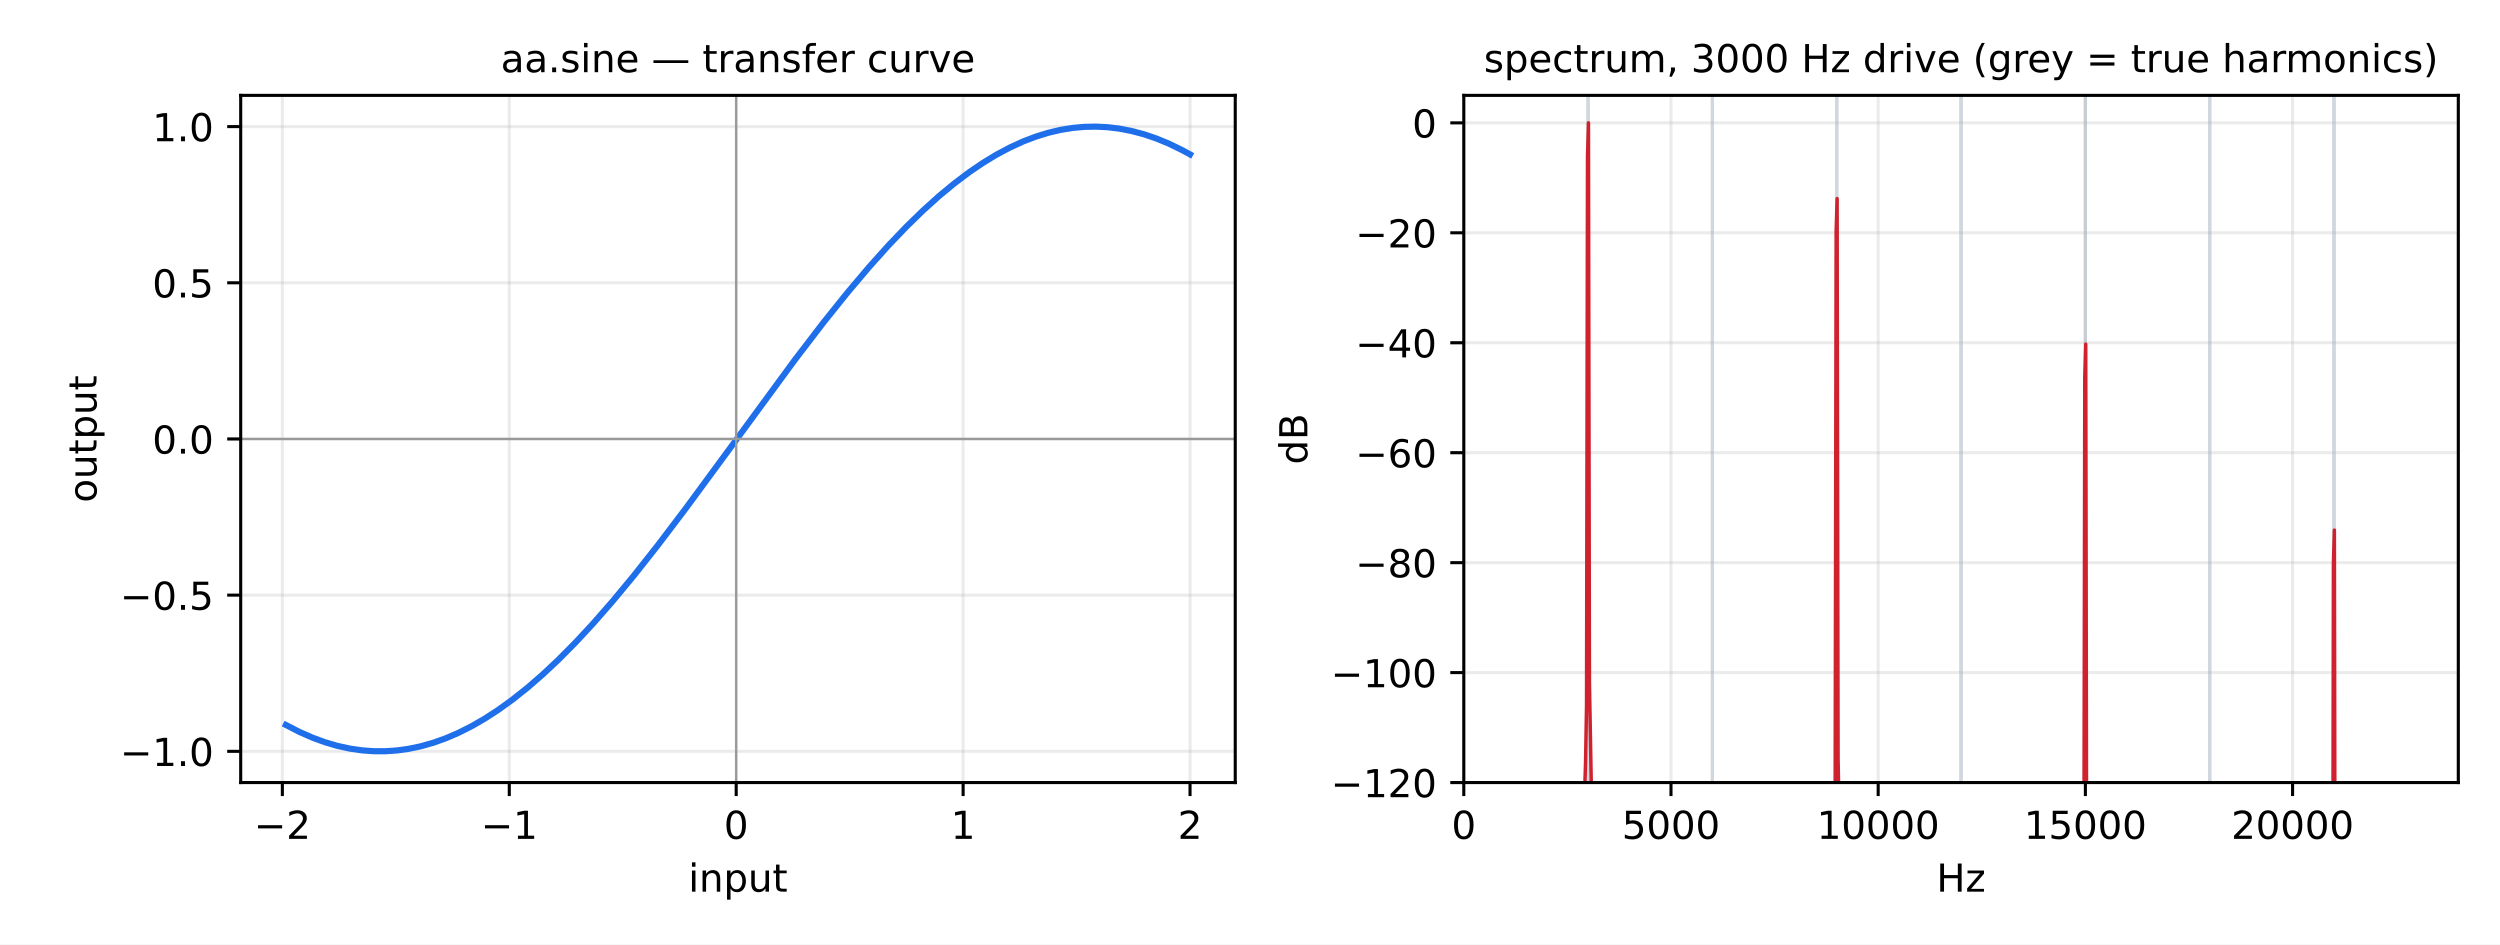
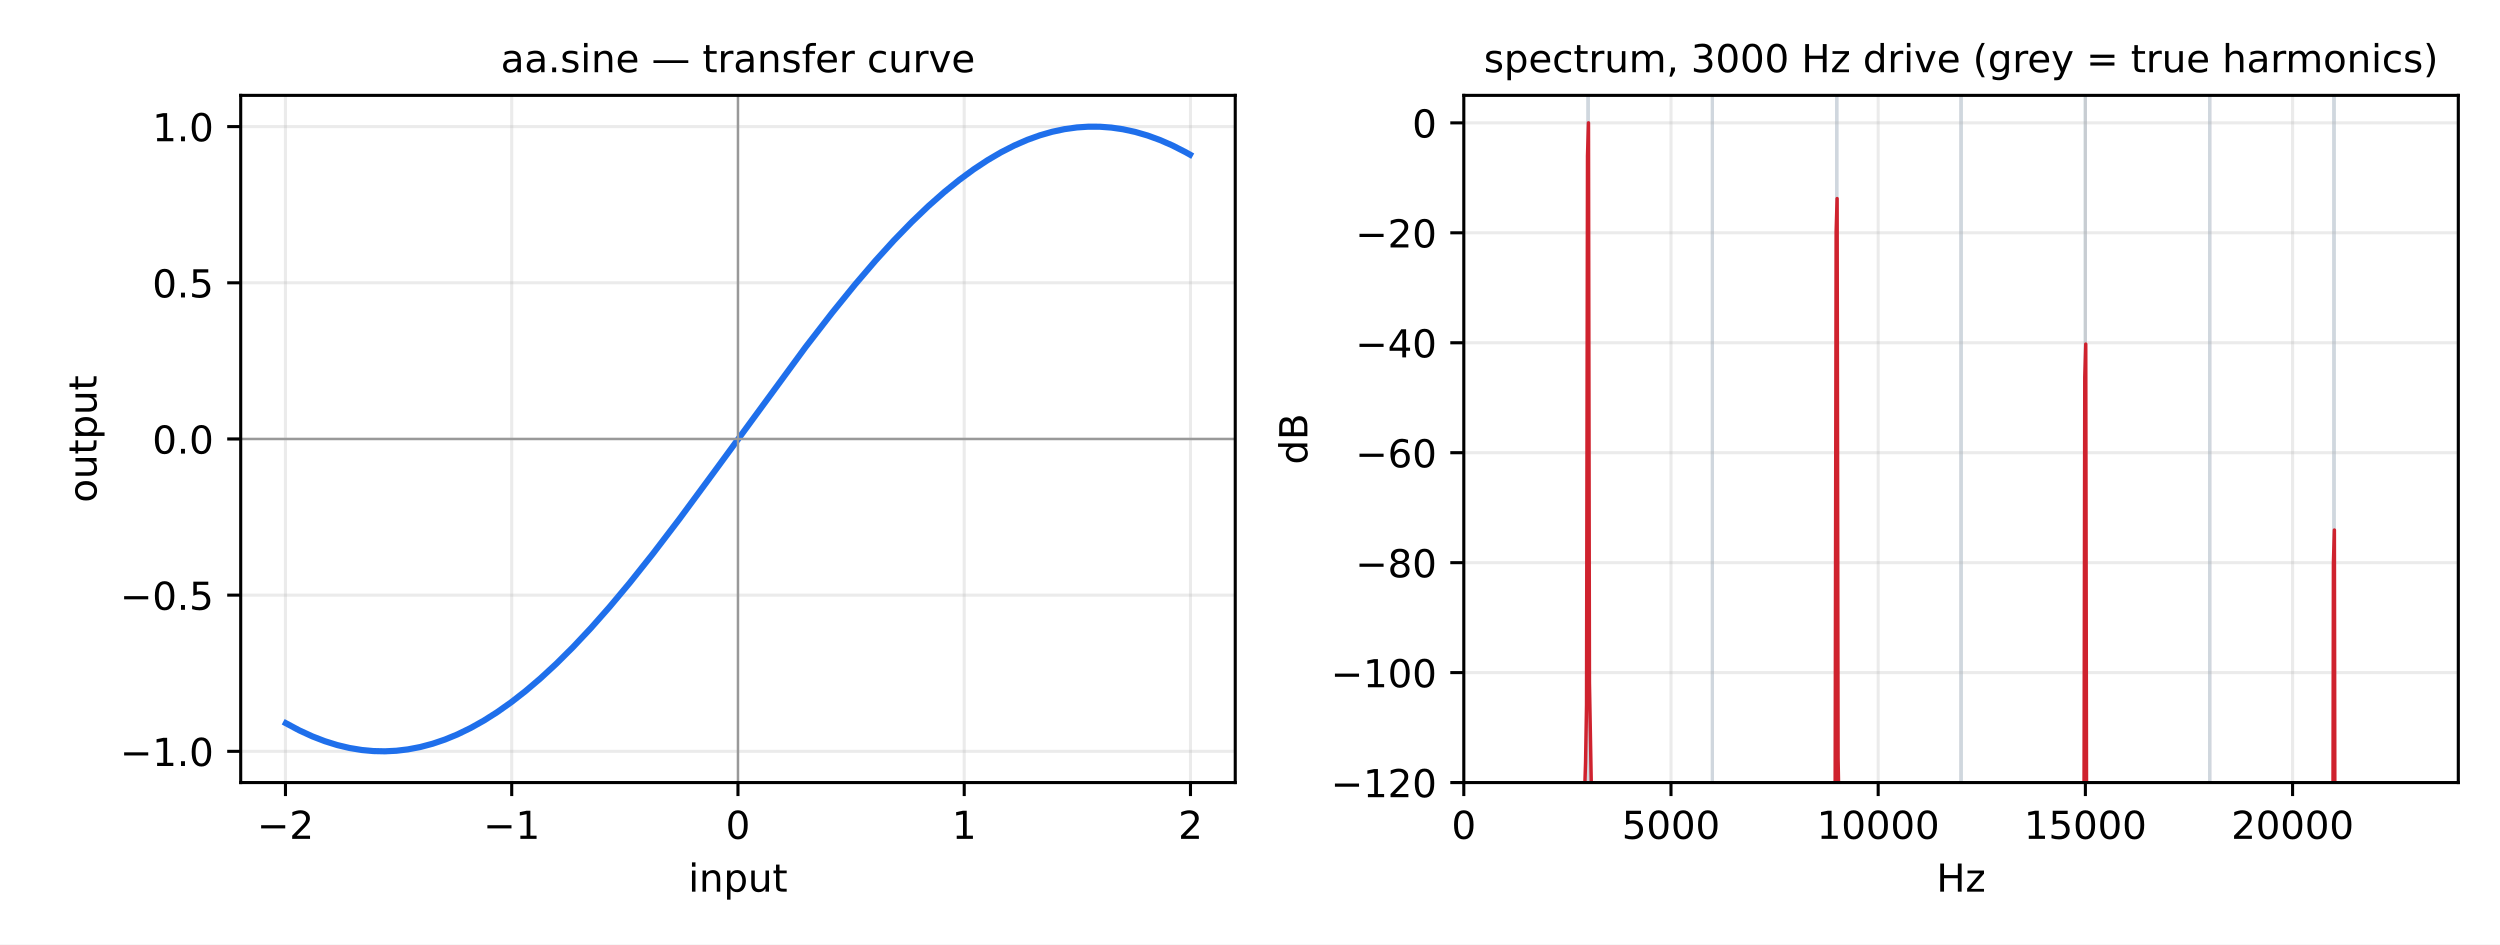
<svg xmlns="http://www.w3.org/2000/svg" xmlns:xlink="http://www.w3.org/1999/xlink" width="648pt" height="244.8pt" viewBox="0 0 648 244.8" version="1.1">
  <defs>
    <style type="text/css">*{stroke-linejoin: round; stroke-linecap: butt}</style>
  </defs>
  <g id="figure_1">
    <g id="patch_1">
      <path d="M 0 244.8  L 648 244.8  L 648 0  L 0 0  z " style="fill: #ffffff" />
    </g>
    <g id="axes_1">
      <g id="patch_2">
        <path d="M 62.39 202.84  L 320.175 202.84  L 320.175 24.72  L 62.39 24.72  z " style="fill: #ffffff" />
      </g>
      <g id="matplotlib.axis_1">
        <g id="xtick_1">
          <g id="line2d_1">
-             <path d="M 73.188 202.84  L 73.188 24.72  " clip-path="url(#p92f402715a)" style="fill: none; stroke: #b0b0b0; stroke-opacity: 0.25; stroke-width: 0.8; stroke-linecap: square" />
+             <path d="M 73.993 202.84  L 73.993 24.72  " clip-path="url(#p14a6f50039)" style="fill: none; stroke: #b0b0b0; stroke-opacity: 0.25; stroke-width: 0.8; stroke-linecap: square" />
          </g>
          <g id="line2d_2">
            <defs>
-               <path id="md0fe04e808" d="M 0 0  L 0 3.5  " style="stroke: #000000; stroke-width: 0.8" />
+               <path id="m14ef9fd65e" d="M 0 0  L 0 3.5  " style="stroke: #000000; stroke-width: 0.8" />
            </defs>
            <g>
-               <use xlink:href="#md0fe04e808" x="73.188" y="202.84" style="stroke: #000000; stroke-width: 0.8" />
+               <use xlink:href="#m14ef9fd65e" x="73.993" y="202.84" style="stroke: #000000; stroke-width: 0.8" />
            </g>
          </g>
          <g id="text_1">
-             <text style="font: 10px 'DejaVu Sans', 'Bitstream Vera Sans', 'Computer Modern Sans Serif', 'Lucida Grande', 'Verdana', 'Geneva', 'Lucid', 'Arial', 'Helvetica', 'Avant Garde', sans-serif; text-anchor: middle" x="73.188" y="217.438" transform="rotate(-0 73.18848 217.4384)">−2</text>
+             <text style="font: 10px 'DejaVu Sans', 'Bitstream Vera Sans', 'Computer Modern Sans Serif', 'Lucida Grande', 'Verdana', 'Geneva', 'Lucid', 'Arial', 'Helvetica', 'Avant Garde', sans-serif; text-anchor: middle" x="73.993" y="217.438" transform="rotate(-0 73.99296 217.4384)">−2</text>
          </g>
        </g>
        <g id="xtick_2">
          <g id="line2d_3">
-             <path d="M 132.006 202.84  L 132.006 24.72  " clip-path="url(#p92f402715a)" style="fill: none; stroke: #b0b0b0; stroke-opacity: 0.25; stroke-width: 0.8; stroke-linecap: square" />
+             <path d="M 132.638 202.84  L 132.638 24.72  " clip-path="url(#p14a6f50039)" style="fill: none; stroke: #b0b0b0; stroke-opacity: 0.25; stroke-width: 0.8; stroke-linecap: square" />
          </g>
          <g id="line2d_4">
            <g>
-               <use xlink:href="#md0fe04e808" x="132.006" y="202.84" style="stroke: #000000; stroke-width: 0.8" />
+               <use xlink:href="#m14ef9fd65e" x="132.638" y="202.84" style="stroke: #000000; stroke-width: 0.8" />
            </g>
          </g>
          <g id="text_2">
-             <text style="font: 10px 'DejaVu Sans', 'Bitstream Vera Sans', 'Computer Modern Sans Serif', 'Lucida Grande', 'Verdana', 'Geneva', 'Lucid', 'Arial', 'Helvetica', 'Avant Garde', sans-serif; text-anchor: middle" x="132.006" y="217.438" transform="rotate(-0 132.0057 217.4384)">−1</text>
+             <text style="font: 10px 'DejaVu Sans', 'Bitstream Vera Sans', 'Computer Modern Sans Serif', 'Lucida Grande', 'Verdana', 'Geneva', 'Lucid', 'Arial', 'Helvetica', 'Avant Garde', sans-serif; text-anchor: middle" x="132.638" y="217.438" transform="rotate(-0 132.6377 217.4384)">−1</text>
          </g>
        </g>
        <g id="xtick_3">
          <g id="line2d_5">
-             <path d="M 190.823 202.84  L 190.823 24.72  " clip-path="url(#p92f402715a)" style="fill: none; stroke: #b0b0b0; stroke-opacity: 0.25; stroke-width: 0.8; stroke-linecap: square" />
+             <path d="M 191.282 202.84  L 191.282 24.72  " clip-path="url(#p14a6f50039)" style="fill: none; stroke: #b0b0b0; stroke-opacity: 0.25; stroke-width: 0.8; stroke-linecap: square" />
          </g>
          <g id="line2d_6">
            <g>
-               <use xlink:href="#md0fe04e808" x="190.823" y="202.84" style="stroke: #000000; stroke-width: 0.8" />
+               <use xlink:href="#m14ef9fd65e" x="191.282" y="202.84" style="stroke: #000000; stroke-width: 0.8" />
            </g>
          </g>
          <g id="text_3">
-             <text style="font: 10px 'DejaVu Sans', 'Bitstream Vera Sans', 'Computer Modern Sans Serif', 'Lucida Grande', 'Verdana', 'Geneva', 'Lucid', 'Arial', 'Helvetica', 'Avant Garde', sans-serif; text-anchor: middle" x="190.823" y="217.438" transform="rotate(-0 190.823 217.4384)">0</text>
+             <text style="font: 10px 'DejaVu Sans', 'Bitstream Vera Sans', 'Computer Modern Sans Serif', 'Lucida Grande', 'Verdana', 'Geneva', 'Lucid', 'Arial', 'Helvetica', 'Avant Garde', sans-serif; text-anchor: middle" x="191.282" y="217.438" transform="rotate(-0 191.2825 217.4384)">0</text>
          </g>
        </g>
        <g id="xtick_4">
          <g id="line2d_7">
-             <path d="M 249.64 202.84  L 249.64 24.72  " clip-path="url(#p92f402715a)" style="fill: none; stroke: #b0b0b0; stroke-opacity: 0.25; stroke-width: 0.8; stroke-linecap: square" />
+             <path d="M 249.927 202.84  L 249.927 24.72  " clip-path="url(#p14a6f50039)" style="fill: none; stroke: #b0b0b0; stroke-opacity: 0.25; stroke-width: 0.8; stroke-linecap: square" />
          </g>
          <g id="line2d_8">
            <g>
-               <use xlink:href="#md0fe04e808" x="249.64" y="202.84" style="stroke: #000000; stroke-width: 0.8" />
+               <use xlink:href="#m14ef9fd65e" x="249.927" y="202.84" style="stroke: #000000; stroke-width: 0.8" />
            </g>
          </g>
          <g id="text_4">
-             <text style="font: 10px 'DejaVu Sans', 'Bitstream Vera Sans', 'Computer Modern Sans Serif', 'Lucida Grande', 'Verdana', 'Geneva', 'Lucid', 'Arial', 'Helvetica', 'Avant Garde', sans-serif; text-anchor: middle" x="249.64" y="217.438" transform="rotate(-0 249.6402 217.4384)">1</text>
+             <text style="font: 10px 'DejaVu Sans', 'Bitstream Vera Sans', 'Computer Modern Sans Serif', 'Lucida Grande', 'Verdana', 'Geneva', 'Lucid', 'Arial', 'Helvetica', 'Avant Garde', sans-serif; text-anchor: middle" x="249.927" y="217.438" transform="rotate(-0 249.9273 217.4384)">1</text>
          </g>
        </g>
        <g id="xtick_5">
          <g id="line2d_9">
-             <path d="M 308.457 202.84  L 308.457 24.72  " clip-path="url(#p92f402715a)" style="fill: none; stroke: #b0b0b0; stroke-opacity: 0.25; stroke-width: 0.8; stroke-linecap: square" />
+             <path d="M 308.572 202.84  L 308.572 24.72  " clip-path="url(#p14a6f50039)" style="fill: none; stroke: #b0b0b0; stroke-opacity: 0.25; stroke-width: 0.8; stroke-linecap: square" />
          </g>
          <g id="line2d_10">
            <g>
-               <use xlink:href="#md0fe04e808" x="308.457" y="202.84" style="stroke: #000000; stroke-width: 0.8" />
+               <use xlink:href="#m14ef9fd65e" x="308.572" y="202.84" style="stroke: #000000; stroke-width: 0.8" />
            </g>
          </g>
          <g id="text_5">
-             <text style="font: 10px 'DejaVu Sans', 'Bitstream Vera Sans', 'Computer Modern Sans Serif', 'Lucida Grande', 'Verdana', 'Geneva', 'Lucid', 'Arial', 'Helvetica', 'Avant Garde', sans-serif; text-anchor: middle" x="308.457" y="217.438" transform="rotate(-0 308.4575 217.4384)">2</text>
+             <text style="font: 10px 'DejaVu Sans', 'Bitstream Vera Sans', 'Computer Modern Sans Serif', 'Lucida Grande', 'Verdana', 'Geneva', 'Lucid', 'Arial', 'Helvetica', 'Avant Garde', sans-serif; text-anchor: middle" x="308.572" y="217.438" transform="rotate(-0 308.572 217.4384)">2</text>
          </g>
        </g>
        <g id="text_6">
          <text style="font: 10px 'DejaVu Sans', 'Bitstream Vera Sans', 'Computer Modern Sans Serif', 'Lucida Grande', 'Verdana', 'Geneva', 'Lucid', 'Arial', 'Helvetica', 'Avant Garde', sans-serif; text-anchor: middle" x="191.282" y="231.117" transform="rotate(-0 191.2825 231.1166)">input</text>
        </g>
      </g>
      <g id="matplotlib.axis_2">
        <g id="ytick_1">
          <g id="line2d_11">
-             <path d="M 62.39 194.744  L 320.175 194.744  " clip-path="url(#p92f402715a)" style="fill: none; stroke: #b0b0b0; stroke-opacity: 0.25; stroke-width: 0.8; stroke-linecap: square" />
+             <path d="M 62.39 194.744  L 320.175 194.744  " clip-path="url(#p14a6f50039)" style="fill: none; stroke: #b0b0b0; stroke-opacity: 0.25; stroke-width: 0.8; stroke-linecap: square" />
          </g>
          <g id="line2d_12">
            <defs>
-               <path id="ma226dba6b6" d="M 0 0  L -3.5 0  " style="stroke: #000000; stroke-width: 0.8" />
+               <path id="m62ba3dbfee" d="M 0 0  L -3.5 0  " style="stroke: #000000; stroke-width: 0.8" />
            </defs>
            <g>
-               <use xlink:href="#ma226dba6b6" x="62.39" y="194.744" style="stroke: #000000; stroke-width: 0.8" />
+               <use xlink:href="#m62ba3dbfee" x="62.39" y="194.744" style="stroke: #000000; stroke-width: 0.8" />
            </g>
          </g>
          <g id="text_7">
-             <text style="font: 10px 'DejaVu Sans', 'Bitstream Vera Sans', 'Computer Modern Sans Serif', 'Lucida Grande', 'Verdana', 'Geneva', 'Lucid', 'Arial', 'Helvetica', 'Avant Garde', sans-serif; text-anchor: end" x="55.39" y="198.543" transform="rotate(-0 55.39 198.5429)">−1.0</text>
+             <text style="font: 10px 'DejaVu Sans', 'Bitstream Vera Sans', 'Computer Modern Sans Serif', 'Lucida Grande', 'Verdana', 'Geneva', 'Lucid', 'Arial', 'Helvetica', 'Avant Garde', sans-serif; text-anchor: end" x="55.39" y="198.543" transform="rotate(-0 55.39 198.543)">−1.0</text>
          </g>
        </g>
        <g id="ytick_2">
          <g id="line2d_13">
-             <path d="M 62.39 154.262  L 320.175 154.262  " clip-path="url(#p92f402715a)" style="fill: none; stroke: #b0b0b0; stroke-opacity: 0.25; stroke-width: 0.8; stroke-linecap: square" />
+             <path d="M 62.39 154.262  L 320.175 154.262  " clip-path="url(#p14a6f50039)" style="fill: none; stroke: #b0b0b0; stroke-opacity: 0.25; stroke-width: 0.8; stroke-linecap: square" />
          </g>
          <g id="line2d_14">
            <g>
-               <use xlink:href="#ma226dba6b6" x="62.39" y="154.262" style="stroke: #000000; stroke-width: 0.8" />
+               <use xlink:href="#m62ba3dbfee" x="62.39" y="154.262" style="stroke: #000000; stroke-width: 0.8" />
            </g>
          </g>
          <g id="text_8">
-             <text style="font: 10px 'DejaVu Sans', 'Bitstream Vera Sans', 'Computer Modern Sans Serif', 'Lucida Grande', 'Verdana', 'Geneva', 'Lucid', 'Arial', 'Helvetica', 'Avant Garde', sans-serif; text-anchor: end" x="55.39" y="158.061" transform="rotate(-0 55.39 158.061)">−0.5</text>
+             <text style="font: 10px 'DejaVu Sans', 'Bitstream Vera Sans', 'Computer Modern Sans Serif', 'Lucida Grande', 'Verdana', 'Geneva', 'Lucid', 'Arial', 'Helvetica', 'Avant Garde', sans-serif; text-anchor: end" x="55.39" y="158.061" transform="rotate(-0 55.39 158.0611)">−0.5</text>
          </g>
        </g>
        <g id="ytick_3">
          <g id="line2d_15">
-             <path d="M 62.39 113.78  L 320.175 113.78  " clip-path="url(#p92f402715a)" style="fill: none; stroke: #b0b0b0; stroke-opacity: 0.25; stroke-width: 0.8; stroke-linecap: square" />
+             <path d="M 62.39 113.78  L 320.175 113.78  " clip-path="url(#p14a6f50039)" style="fill: none; stroke: #b0b0b0; stroke-opacity: 0.25; stroke-width: 0.8; stroke-linecap: square" />
          </g>
          <g id="line2d_16">
            <g>
-               <use xlink:href="#ma226dba6b6" x="62.39" y="113.78" style="stroke: #000000; stroke-width: 0.8" />
+               <use xlink:href="#m62ba3dbfee" x="62.39" y="113.78" style="stroke: #000000; stroke-width: 0.8" />
            </g>
          </g>
          <g id="text_9">
            <text style="font: 10px 'DejaVu Sans', 'Bitstream Vera Sans', 'Computer Modern Sans Serif', 'Lucida Grande', 'Verdana', 'Geneva', 'Lucid', 'Arial', 'Helvetica', 'Avant Garde', sans-serif; text-anchor: end" x="55.39" y="117.579" transform="rotate(-0 55.39 117.5792)">0.0</text>
          </g>
        </g>
        <g id="ytick_4">
          <g id="line2d_17">
-             <path d="M 62.39 73.298  L 320.175 73.298  " clip-path="url(#p92f402715a)" style="fill: none; stroke: #b0b0b0; stroke-opacity: 0.25; stroke-width: 0.8; stroke-linecap: square" />
+             <path d="M 62.39 73.298  L 320.175 73.298  " clip-path="url(#p14a6f50039)" style="fill: none; stroke: #b0b0b0; stroke-opacity: 0.25; stroke-width: 0.8; stroke-linecap: square" />
          </g>
          <g id="line2d_18">
            <g>
-               <use xlink:href="#ma226dba6b6" x="62.39" y="73.298" style="stroke: #000000; stroke-width: 0.8" />
+               <use xlink:href="#m62ba3dbfee" x="62.39" y="73.298" style="stroke: #000000; stroke-width: 0.8" />
            </g>
          </g>
          <g id="text_10">
-             <text style="font: 10px 'DejaVu Sans', 'Bitstream Vera Sans', 'Computer Modern Sans Serif', 'Lucida Grande', 'Verdana', 'Geneva', 'Lucid', 'Arial', 'Helvetica', 'Avant Garde', sans-serif; text-anchor: end" x="55.39" y="77.097" transform="rotate(-0 55.39 77.09739)">0.5</text>
+             <text style="font: 10px 'DejaVu Sans', 'Bitstream Vera Sans', 'Computer Modern Sans Serif', 'Lucida Grande', 'Verdana', 'Geneva', 'Lucid', 'Arial', 'Helvetica', 'Avant Garde', sans-serif; text-anchor: end" x="55.39" y="77.097" transform="rotate(-0 55.39 77.09738)">0.5</text>
          </g>
        </g>
        <g id="ytick_5">
          <g id="line2d_19">
-             <path d="M 62.39 32.816  L 320.175 32.816  " clip-path="url(#p92f402715a)" style="fill: none; stroke: #b0b0b0; stroke-opacity: 0.25; stroke-width: 0.8; stroke-linecap: square" />
+             <path d="M 62.39 32.816  L 320.175 32.816  " clip-path="url(#p14a6f50039)" style="fill: none; stroke: #b0b0b0; stroke-opacity: 0.25; stroke-width: 0.8; stroke-linecap: square" />
          </g>
          <g id="line2d_20">
            <g>
-               <use xlink:href="#ma226dba6b6" x="62.39" y="32.816" style="stroke: #000000; stroke-width: 0.8" />
+               <use xlink:href="#m62ba3dbfee" x="62.39" y="32.816" style="stroke: #000000; stroke-width: 0.8" />
            </g>
          </g>
          <g id="text_11">
-             <text style="font: 10px 'DejaVu Sans', 'Bitstream Vera Sans', 'Computer Modern Sans Serif', 'Lucida Grande', 'Verdana', 'Geneva', 'Lucid', 'Arial', 'Helvetica', 'Avant Garde', sans-serif; text-anchor: end" x="55.39" y="36.616" transform="rotate(-0 55.39 36.61556)">1.0</text>
+             <text style="font: 10px 'DejaVu Sans', 'Bitstream Vera Sans', 'Computer Modern Sans Serif', 'Lucida Grande', 'Verdana', 'Geneva', 'Lucid', 'Arial', 'Helvetica', 'Avant Garde', sans-serif; text-anchor: end" x="55.39" y="36.616" transform="rotate(-0 55.39 36.61552)">1.0</text>
          </g>
        </g>
        <g id="text_12">
          <text style="font: 10px 'DejaVu Sans', 'Bitstream Vera Sans', 'Computer Modern Sans Serif', 'Lucida Grande', 'Verdana', 'Geneva', 'Lucid', 'Arial', 'Helvetica', 'Avant Garde', sans-serif; text-anchor: middle" x="25.027" y="113.78" transform="rotate(-90 25.0275 113.78)">output</text>
        </g>
      </g>
      <g id="line2d_21">
-         <path d="M 74.108 187.91  L 77.557 189.689  L 81.007 191.208  L 84.227 192.385  L 87.446 193.328  L 90.666 194.033  L 93.886 194.498  L 96.876 194.714  L 99.865 194.721  L 102.855 194.519  L 105.845 194.11  L 109.065 193.437  L 112.284 192.526  L 115.504 191.379  L 118.724 190.001  L 122.173 188.271  L 125.623 186.285  L 129.073 184.051  L 132.752 181.402  L 136.662 178.299  L 140.572 174.911  L 144.711 171.03  L 149.081 166.627  L 153.681 161.679  L 158.74 155.9  L 164.26 149.242  L 170.469 141.382  L 177.599 131.986  L 187.258 118.857  L 206.116 93.156  L 213.476 83.556  L 219.685 75.817  L 225.205 69.289  L 230.264 63.647  L 234.864 58.838  L 239.233 54.58  L 243.373 50.846  L 247.283 47.605  L 251.192 44.655  L 254.872 42.157  L 258.322 40.069  L 261.771 38.235  L 265.221 36.659  L 268.441 35.427  L 271.661 34.429  L 274.88 33.669  L 278.1 33.148  L 281.09 32.88  L 284.08 32.821  L 287.069 32.971  L 290.059 33.329  L 293.279 33.946  L 296.499 34.802  L 299.718 35.894  L 302.938 37.219  L 306.388 38.893  L 308.457 40.021  L 308.457 40.021  " clip-path="url(#p92f402715a)" style="fill: none; stroke: #1f6feb; stroke-width: 1.6; stroke-linecap: square" />
+         <path d="M 74.108 187.458  L 77.544 189.297  L 80.98 190.877  L 84.187 192.113  L 87.394 193.115  L 90.601 193.879  L 93.808 194.405  L 96.787 194.676  L 99.765 194.74  L 102.743 194.594  L 105.721 194.24  L 108.928 193.627  L 112.135 192.776  L 115.342 191.688  L 118.549 190.367  L 121.985 188.698  L 125.422 186.771  L 128.858 184.594  L 132.523 182.005  L 136.188 179.148  L 140.083 175.834  L 144.206 172.028  L 148.559 167.697  L 153.14 162.819  L 157.951 157.375  L 163.22 151.078  L 169.176 143.6  L 176.049 134.595  L 184.754 122.795  L 208.807 89.963  L 215.68 81.079  L 221.636 73.738  L 226.905 67.586  L 231.715 62.293  L 236.297 57.573  L 240.649 53.407  L 244.773 49.766  L 248.667 46.618  L 252.333 43.925  L 255.998 41.505  L 259.434 39.492  L 262.87 37.734  L 266.307 36.238  L 269.514 35.081  L 272.721 34.159  L 275.928 33.475  L 279.135 33.032  L 282.113 32.836  L 285.091 32.849  L 288.069 33.071  L 291.047 33.501  L 294.254 34.195  L 297.462 35.127  L 300.669 36.295  L 303.876 37.694  L 307.312 39.445  L 308.457 40.086  L 308.457 40.086  " clip-path="url(#p14a6f50039)" style="fill: none; stroke: #1f6feb; stroke-width: 1.6; stroke-linecap: square" />
      </g>
      <g id="line2d_22">
-         <path d="M 62.39 113.78  L 320.175 113.78  " clip-path="url(#p92f402715a)" style="fill: none; stroke: #999999; stroke-width: 0.6; stroke-linecap: square" />
+         <path d="M 62.39 113.78  L 320.175 113.78  " clip-path="url(#p14a6f50039)" style="fill: none; stroke: #999999; stroke-width: 0.6; stroke-linecap: square" />
      </g>
      <g id="line2d_23">
-         <path d="M 190.823 202.84  L 190.823 24.72  " clip-path="url(#p92f402715a)" style="fill: none; stroke: #999999; stroke-width: 0.6; stroke-linecap: square" />
+         <path d="M 191.282 202.84  L 191.282 24.72  " clip-path="url(#p14a6f50039)" style="fill: none; stroke: #999999; stroke-width: 0.6; stroke-linecap: square" />
      </g>
      <g id="patch_3">
        <path d="M 62.39 202.84  L 62.39 24.72  " style="fill: none; stroke: #000000; stroke-width: 0.8; stroke-linejoin: miter; stroke-linecap: square" />
      </g>
      <g id="patch_4">
        <path d="M 320.175 202.84  L 320.175 24.72  " style="fill: none; stroke: #000000; stroke-width: 0.8; stroke-linejoin: miter; stroke-linecap: square" />
      </g>
      <g id="patch_5">
        <path d="M 62.39 202.84  L 320.175 202.84  " style="fill: none; stroke: #000000; stroke-width: 0.8; stroke-linejoin: miter; stroke-linecap: square" />
      </g>
      <g id="patch_6">
        <path d="M 62.39 24.72  L 320.175 24.72  " style="fill: none; stroke: #000000; stroke-width: 0.8; stroke-linejoin: miter; stroke-linecap: square" />
      </g>
      <g id="text_13">
        <text style="font: 10px 'DejaVu Sans', 'Bitstream Vera Sans', 'Computer Modern Sans Serif', 'Lucida Grande', 'Verdana', 'Geneva', 'Lucid', 'Arial', 'Helvetica', 'Avant Garde', sans-serif; text-anchor: middle" x="191.282" y="18.72" transform="rotate(-0 191.2825 18.72)">aa.sine — transfer curve</text>
      </g>
    </g>
    <g id="axes_2">
      <g id="patch_7">
        <path d="M 379.415 202.84  L 637.2 202.84  L 637.2 24.72  L 379.415 24.72  z " style="fill: #ffffff" />
      </g>
      <g id="line2d_24">
-         <path d="M 411.638 202.84  L 411.638 24.72  " clip-path="url(#pc7351e96b5)" style="fill: none; stroke: #d0d7de; stroke-width: 0.8; stroke-linecap: square" />
+         <path d="M 411.638 202.84  L 411.638 24.72  " clip-path="url(#p42543b6608)" style="fill: none; stroke: #d0d7de; stroke-width: 0.8; stroke-linecap: square" />
      </g>
      <g id="line2d_25">
-         <path d="M 443.861 202.84  L 443.861 24.72  " clip-path="url(#pc7351e96b5)" style="fill: none; stroke: #d0d7de; stroke-width: 0.8; stroke-linecap: square" />
+         <path d="M 443.861 202.84  L 443.861 24.72  " clip-path="url(#p42543b6608)" style="fill: none; stroke: #d0d7de; stroke-width: 0.8; stroke-linecap: square" />
      </g>
      <g id="line2d_26">
-         <path d="M 476.084 202.84  L 476.084 24.72  " clip-path="url(#pc7351e96b5)" style="fill: none; stroke: #d0d7de; stroke-width: 0.8; stroke-linecap: square" />
+         <path d="M 476.084 202.84  L 476.084 24.72  " clip-path="url(#p42543b6608)" style="fill: none; stroke: #d0d7de; stroke-width: 0.8; stroke-linecap: square" />
      </g>
      <g id="line2d_27">
-         <path d="M 508.308 202.84  L 508.308 24.72  " clip-path="url(#pc7351e96b5)" style="fill: none; stroke: #d0d7de; stroke-width: 0.8; stroke-linecap: square" />
+         <path d="M 508.308 202.84  L 508.308 24.72  " clip-path="url(#p42543b6608)" style="fill: none; stroke: #d0d7de; stroke-width: 0.8; stroke-linecap: square" />
      </g>
      <g id="line2d_28">
-         <path d="M 540.531 202.84  L 540.531 24.72  " clip-path="url(#pc7351e96b5)" style="fill: none; stroke: #d0d7de; stroke-width: 0.8; stroke-linecap: square" />
+         <path d="M 540.531 202.84  L 540.531 24.72  " clip-path="url(#p42543b6608)" style="fill: none; stroke: #d0d7de; stroke-width: 0.8; stroke-linecap: square" />
      </g>
      <g id="line2d_29">
-         <path d="M 572.754 202.84  L 572.754 24.72  " clip-path="url(#pc7351e96b5)" style="fill: none; stroke: #d0d7de; stroke-width: 0.8; stroke-linecap: square" />
+         <path d="M 572.754 202.84  L 572.754 24.72  " clip-path="url(#p42543b6608)" style="fill: none; stroke: #d0d7de; stroke-width: 0.8; stroke-linecap: square" />
      </g>
      <g id="line2d_30">
-         <path d="M 604.977 202.84  L 604.977 24.72  " clip-path="url(#pc7351e96b5)" style="fill: none; stroke: #d0d7de; stroke-width: 0.8; stroke-linecap: square" />
+         <path d="M 604.977 202.84  L 604.977 24.72  " clip-path="url(#p42543b6608)" style="fill: none; stroke: #d0d7de; stroke-width: 0.8; stroke-linecap: square" />
      </g>
      <g id="line2d_31">
-         <path d="M 637.2 202.84  L 637.2 24.72  " clip-path="url(#pc7351e96b5)" style="fill: none; stroke: #d0d7de; stroke-width: 0.8; stroke-linecap: square" />
+         <path d="M 637.2 202.84  L 637.2 24.72  " clip-path="url(#p42543b6608)" style="fill: none; stroke: #d0d7de; stroke-width: 0.8; stroke-linecap: square" />
      </g>
      <g id="line2d_32">
-         <path d="M 604.977 202.84  L 604.977 24.72  " clip-path="url(#pc7351e96b5)" style="fill: none; stroke: #d0d7de; stroke-width: 0.8; stroke-linecap: square" />
+         <path d="M 604.977 202.84  L 604.977 24.72  " clip-path="url(#p42543b6608)" style="fill: none; stroke: #d0d7de; stroke-width: 0.8; stroke-linecap: square" />
      </g>
      <g id="line2d_33">
-         <path d="M 572.754 202.84  L 572.754 24.72  " clip-path="url(#pc7351e96b5)" style="fill: none; stroke: #d0d7de; stroke-width: 0.8; stroke-linecap: square" />
+         <path d="M 572.754 202.84  L 572.754 24.72  " clip-path="url(#p42543b6608)" style="fill: none; stroke: #d0d7de; stroke-width: 0.8; stroke-linecap: square" />
      </g>
      <g id="line2d_34">
-         <path d="M 540.531 202.84  L 540.531 24.72  " clip-path="url(#pc7351e96b5)" style="fill: none; stroke: #d0d7de; stroke-width: 0.8; stroke-linecap: square" />
+         <path d="M 540.531 202.84  L 540.531 24.72  " clip-path="url(#p42543b6608)" style="fill: none; stroke: #d0d7de; stroke-width: 0.8; stroke-linecap: square" />
      </g>
      <g id="line2d_35">
-         <path d="M 508.308 202.84  L 508.308 24.72  " clip-path="url(#pc7351e96b5)" style="fill: none; stroke: #d0d7de; stroke-width: 0.8; stroke-linecap: square" />
+         <path d="M 508.308 202.84  L 508.308 24.72  " clip-path="url(#p42543b6608)" style="fill: none; stroke: #d0d7de; stroke-width: 0.8; stroke-linecap: square" />
      </g>
      <g id="line2d_36">
-         <path d="M 476.084 202.84  L 476.084 24.72  " clip-path="url(#pc7351e96b5)" style="fill: none; stroke: #d0d7de; stroke-width: 0.8; stroke-linecap: square" />
+         <path d="M 476.084 202.84  L 476.084 24.72  " clip-path="url(#p42543b6608)" style="fill: none; stroke: #d0d7de; stroke-width: 0.8; stroke-linecap: square" />
      </g>
      <g id="line2d_37">
-         <path d="M 443.861 202.84  L 443.861 24.72  " clip-path="url(#pc7351e96b5)" style="fill: none; stroke: #d0d7de; stroke-width: 0.8; stroke-linecap: square" />
+         <path d="M 443.861 202.84  L 443.861 24.72  " clip-path="url(#p42543b6608)" style="fill: none; stroke: #d0d7de; stroke-width: 0.8; stroke-linecap: square" />
      </g>
      <g id="line2d_38">
-         <path d="M 411.638 202.84  L 411.638 24.72  " clip-path="url(#pc7351e96b5)" style="fill: none; stroke: #d0d7de; stroke-width: 0.8; stroke-linecap: square" />
+         <path d="M 411.638 202.84  L 411.638 24.72  " clip-path="url(#p42543b6608)" style="fill: none; stroke: #d0d7de; stroke-width: 0.8; stroke-linecap: square" />
      </g>
      <g id="line2d_39">
-         <path d="M 411.638 202.84  L 411.638 24.72  " clip-path="url(#pc7351e96b5)" style="fill: none; stroke: #d0d7de; stroke-width: 0.8; stroke-linecap: square" />
+         <path d="M 411.638 202.84  L 411.638 24.72  " clip-path="url(#p42543b6608)" style="fill: none; stroke: #d0d7de; stroke-width: 0.8; stroke-linecap: square" />
      </g>
      <g id="line2d_40">
-         <path d="M 443.861 202.84  L 443.861 24.72  " clip-path="url(#pc7351e96b5)" style="fill: none; stroke: #d0d7de; stroke-width: 0.8; stroke-linecap: square" />
+         <path d="M 443.861 202.84  L 443.861 24.72  " clip-path="url(#p42543b6608)" style="fill: none; stroke: #d0d7de; stroke-width: 0.8; stroke-linecap: square" />
      </g>
      <g id="line2d_41">
-         <path d="M 476.084 202.84  L 476.084 24.72  " clip-path="url(#pc7351e96b5)" style="fill: none; stroke: #d0d7de; stroke-width: 0.8; stroke-linecap: square" />
+         <path d="M 476.084 202.84  L 476.084 24.72  " clip-path="url(#p42543b6608)" style="fill: none; stroke: #d0d7de; stroke-width: 0.8; stroke-linecap: square" />
      </g>
      <g id="line2d_42">
-         <path d="M 508.308 202.84  L 508.308 24.72  " clip-path="url(#pc7351e96b5)" style="fill: none; stroke: #d0d7de; stroke-width: 0.8; stroke-linecap: square" />
+         <path d="M 508.308 202.84  L 508.308 24.72  " clip-path="url(#p42543b6608)" style="fill: none; stroke: #d0d7de; stroke-width: 0.8; stroke-linecap: square" />
      </g>
      <g id="line2d_43">
-         <path d="M 540.531 202.84  L 540.531 24.72  " clip-path="url(#pc7351e96b5)" style="fill: none; stroke: #d0d7de; stroke-width: 0.8; stroke-linecap: square" />
+         <path d="M 540.531 202.84  L 540.531 24.72  " clip-path="url(#p42543b6608)" style="fill: none; stroke: #d0d7de; stroke-width: 0.8; stroke-linecap: square" />
      </g>
      <g id="line2d_44">
-         <path d="M 572.754 202.84  L 572.754 24.72  " clip-path="url(#pc7351e96b5)" style="fill: none; stroke: #d0d7de; stroke-width: 0.8; stroke-linecap: square" />
+         <path d="M 572.754 202.84  L 572.754 24.72  " clip-path="url(#p42543b6608)" style="fill: none; stroke: #d0d7de; stroke-width: 0.8; stroke-linecap: square" />
      </g>
      <g id="line2d_45">
-         <path d="M 604.977 202.84  L 604.977 24.72  " clip-path="url(#pc7351e96b5)" style="fill: none; stroke: #d0d7de; stroke-width: 0.8; stroke-linecap: square" />
+         <path d="M 604.977 202.84  L 604.977 24.72  " clip-path="url(#p42543b6608)" style="fill: none; stroke: #d0d7de; stroke-width: 0.8; stroke-linecap: square" />
      </g>
      <g id="line2d_46">
-         <path d="M 637.2 202.84  L 637.2 24.72  " clip-path="url(#pc7351e96b5)" style="fill: none; stroke: #d0d7de; stroke-width: 0.8; stroke-linecap: square" />
+         <path d="M 637.2 202.84  L 637.2 24.72  " clip-path="url(#p42543b6608)" style="fill: none; stroke: #d0d7de; stroke-width: 0.8; stroke-linecap: square" />
      </g>
      <g id="matplotlib.axis_3">
        <g id="xtick_6">
          <g id="line2d_47">
-             <path d="M 379.415 202.84  L 379.415 24.72  " clip-path="url(#pc7351e96b5)" style="fill: none; stroke: #b0b0b0; stroke-opacity: 0.25; stroke-width: 0.8; stroke-linecap: square" />
+             <path d="M 379.415 202.84  L 379.415 24.72  " clip-path="url(#p42543b6608)" style="fill: none; stroke: #b0b0b0; stroke-opacity: 0.25; stroke-width: 0.8; stroke-linecap: square" />
          </g>
          <g id="line2d_48">
            <g>
-               <use xlink:href="#md0fe04e808" x="379.415" y="202.84" style="stroke: #000000; stroke-width: 0.8" />
+               <use xlink:href="#m14ef9fd65e" x="379.415" y="202.84" style="stroke: #000000; stroke-width: 0.8" />
            </g>
          </g>
          <g id="text_14">
            <text style="font: 10px 'DejaVu Sans', 'Bitstream Vera Sans', 'Computer Modern Sans Serif', 'Lucida Grande', 'Verdana', 'Geneva', 'Lucid', 'Arial', 'Helvetica', 'Avant Garde', sans-serif; text-anchor: middle" x="379.415" y="217.438" transform="rotate(-0 379.415 217.4384)">0</text>
          </g>
        </g>
        <g id="xtick_7">
          <g id="line2d_49">
-             <path d="M 433.12 202.84  L 433.12 24.72  " clip-path="url(#pc7351e96b5)" style="fill: none; stroke: #b0b0b0; stroke-opacity: 0.25; stroke-width: 0.8; stroke-linecap: square" />
+             <path d="M 433.12 202.84  L 433.12 24.72  " clip-path="url(#p42543b6608)" style="fill: none; stroke: #b0b0b0; stroke-opacity: 0.25; stroke-width: 0.8; stroke-linecap: square" />
          </g>
          <g id="line2d_50">
            <g>
-               <use xlink:href="#md0fe04e808" x="433.12" y="202.84" style="stroke: #000000; stroke-width: 0.8" />
+               <use xlink:href="#m14ef9fd65e" x="433.12" y="202.84" style="stroke: #000000; stroke-width: 0.8" />
            </g>
          </g>
          <g id="text_15">
            <text style="font: 10px 'DejaVu Sans', 'Bitstream Vera Sans', 'Computer Modern Sans Serif', 'Lucida Grande', 'Verdana', 'Geneva', 'Lucid', 'Arial', 'Helvetica', 'Avant Garde', sans-serif; text-anchor: middle" x="433.12" y="217.438" transform="rotate(-0 433.1202 217.4384)">5000</text>
          </g>
        </g>
        <g id="xtick_8">
          <g id="line2d_51">
-             <path d="M 486.825 202.84  L 486.825 24.72  " clip-path="url(#pc7351e96b5)" style="fill: none; stroke: #b0b0b0; stroke-opacity: 0.25; stroke-width: 0.8; stroke-linecap: square" />
+             <path d="M 486.825 202.84  L 486.825 24.72  " clip-path="url(#p42543b6608)" style="fill: none; stroke: #b0b0b0; stroke-opacity: 0.25; stroke-width: 0.8; stroke-linecap: square" />
          </g>
          <g id="line2d_52">
            <g>
-               <use xlink:href="#md0fe04e808" x="486.825" y="202.84" style="stroke: #000000; stroke-width: 0.8" />
+               <use xlink:href="#m14ef9fd65e" x="486.825" y="202.84" style="stroke: #000000; stroke-width: 0.8" />
            </g>
          </g>
          <g id="text_16">
            <text style="font: 10px 'DejaVu Sans', 'Bitstream Vera Sans', 'Computer Modern Sans Serif', 'Lucida Grande', 'Verdana', 'Geneva', 'Lucid', 'Arial', 'Helvetica', 'Avant Garde', sans-serif; text-anchor: middle" x="486.825" y="217.438" transform="rotate(-0 486.8254 217.4384)">10000</text>
          </g>
        </g>
        <g id="xtick_9">
          <g id="line2d_53">
-             <path d="M 540.531 202.84  L 540.531 24.72  " clip-path="url(#pc7351e96b5)" style="fill: none; stroke: #b0b0b0; stroke-opacity: 0.25; stroke-width: 0.8; stroke-linecap: square" />
+             <path d="M 540.531 202.84  L 540.531 24.72  " clip-path="url(#p42543b6608)" style="fill: none; stroke: #b0b0b0; stroke-opacity: 0.25; stroke-width: 0.8; stroke-linecap: square" />
          </g>
          <g id="line2d_54">
            <g>
-               <use xlink:href="#md0fe04e808" x="540.531" y="202.84" style="stroke: #000000; stroke-width: 0.8" />
+               <use xlink:href="#m14ef9fd65e" x="540.531" y="202.84" style="stroke: #000000; stroke-width: 0.8" />
            </g>
          </g>
          <g id="text_17">
            <text style="font: 10px 'DejaVu Sans', 'Bitstream Vera Sans', 'Computer Modern Sans Serif', 'Lucida Grande', 'Verdana', 'Geneva', 'Lucid', 'Arial', 'Helvetica', 'Avant Garde', sans-serif; text-anchor: middle" x="540.531" y="217.438" transform="rotate(-0 540.5306 217.4384)">15000</text>
          </g>
        </g>
        <g id="xtick_10">
          <g id="line2d_55">
-             <path d="M 594.236 202.84  L 594.236 24.72  " clip-path="url(#pc7351e96b5)" style="fill: none; stroke: #b0b0b0; stroke-opacity: 0.25; stroke-width: 0.8; stroke-linecap: square" />
+             <path d="M 594.236 202.84  L 594.236 24.72  " clip-path="url(#p42543b6608)" style="fill: none; stroke: #b0b0b0; stroke-opacity: 0.25; stroke-width: 0.8; stroke-linecap: square" />
          </g>
          <g id="line2d_56">
            <g>
-               <use xlink:href="#md0fe04e808" x="594.236" y="202.84" style="stroke: #000000; stroke-width: 0.8" />
+               <use xlink:href="#m14ef9fd65e" x="594.236" y="202.84" style="stroke: #000000; stroke-width: 0.8" />
            </g>
          </g>
          <g id="text_18">
            <text style="font: 10px 'DejaVu Sans', 'Bitstream Vera Sans', 'Computer Modern Sans Serif', 'Lucida Grande', 'Verdana', 'Geneva', 'Lucid', 'Arial', 'Helvetica', 'Avant Garde', sans-serif; text-anchor: middle" x="594.236" y="217.438" transform="rotate(-0 594.2358 217.4384)">20000</text>
          </g>
        </g>
        <g id="text_19">
          <text style="font: 10px 'DejaVu Sans', 'Bitstream Vera Sans', 'Computer Modern Sans Serif', 'Lucida Grande', 'Verdana', 'Geneva', 'Lucid', 'Arial', 'Helvetica', 'Avant Garde', sans-serif; text-anchor: middle" x="508.308" y="231.117" transform="rotate(-0 508.3075 231.1166)">Hz</text>
        </g>
      </g>
      <g id="matplotlib.axis_4">
        <g id="ytick_6">
          <g id="line2d_57">
-             <path d="M 379.415 202.84  L 637.2 202.84  " clip-path="url(#pc7351e96b5)" style="fill: none; stroke: #b0b0b0; stroke-opacity: 0.25; stroke-width: 0.8; stroke-linecap: square" />
+             <path d="M 379.415 202.84  L 637.2 202.84  " clip-path="url(#p42543b6608)" style="fill: none; stroke: #b0b0b0; stroke-opacity: 0.25; stroke-width: 0.8; stroke-linecap: square" />
          </g>
          <g id="line2d_58">
            <g>
-               <use xlink:href="#ma226dba6b6" x="379.415" y="202.84" style="stroke: #000000; stroke-width: 0.8" />
+               <use xlink:href="#m62ba3dbfee" x="379.415" y="202.84" style="stroke: #000000; stroke-width: 0.8" />
            </g>
          </g>
          <g id="text_20">
            <text style="font: 10px 'DejaVu Sans', 'Bitstream Vera Sans', 'Computer Modern Sans Serif', 'Lucida Grande', 'Verdana', 'Geneva', 'Lucid', 'Arial', 'Helvetica', 'Avant Garde', sans-serif; text-anchor: end" x="372.415" y="206.639" transform="rotate(-0 372.415 206.6392)">−120</text>
          </g>
        </g>
        <g id="ytick_7">
          <g id="line2d_59">
-             <path d="M 379.415 174.341  L 637.2 174.341  " clip-path="url(#pc7351e96b5)" style="fill: none; stroke: #b0b0b0; stroke-opacity: 0.25; stroke-width: 0.8; stroke-linecap: square" />
+             <path d="M 379.415 174.341  L 637.2 174.341  " clip-path="url(#p42543b6608)" style="fill: none; stroke: #b0b0b0; stroke-opacity: 0.25; stroke-width: 0.8; stroke-linecap: square" />
          </g>
          <g id="line2d_60">
            <g>
-               <use xlink:href="#ma226dba6b6" x="379.415" y="174.341" style="stroke: #000000; stroke-width: 0.8" />
+               <use xlink:href="#m62ba3dbfee" x="379.415" y="174.341" style="stroke: #000000; stroke-width: 0.8" />
            </g>
          </g>
          <g id="text_21">
            <text style="font: 10px 'DejaVu Sans', 'Bitstream Vera Sans', 'Computer Modern Sans Serif', 'Lucida Grande', 'Verdana', 'Geneva', 'Lucid', 'Arial', 'Helvetica', 'Avant Garde', sans-serif; text-anchor: end" x="372.415" y="178.14" transform="rotate(-0 372.415 178.14)">−100</text>
          </g>
        </g>
        <g id="ytick_8">
          <g id="line2d_61">
-             <path d="M 379.415 145.842  L 637.2 145.842  " clip-path="url(#pc7351e96b5)" style="fill: none; stroke: #b0b0b0; stroke-opacity: 0.25; stroke-width: 0.8; stroke-linecap: square" />
+             <path d="M 379.415 145.842  L 637.2 145.842  " clip-path="url(#p42543b6608)" style="fill: none; stroke: #b0b0b0; stroke-opacity: 0.25; stroke-width: 0.8; stroke-linecap: square" />
          </g>
          <g id="line2d_62">
            <g>
-               <use xlink:href="#ma226dba6b6" x="379.415" y="145.842" style="stroke: #000000; stroke-width: 0.8" />
+               <use xlink:href="#m62ba3dbfee" x="379.415" y="145.842" style="stroke: #000000; stroke-width: 0.8" />
            </g>
          </g>
          <g id="text_22">
            <text style="font: 10px 'DejaVu Sans', 'Bitstream Vera Sans', 'Computer Modern Sans Serif', 'Lucida Grande', 'Verdana', 'Geneva', 'Lucid', 'Arial', 'Helvetica', 'Avant Garde', sans-serif; text-anchor: end" x="372.415" y="149.641" transform="rotate(-0 372.415 149.6408)">−80</text>
          </g>
        </g>
        <g id="ytick_9">
          <g id="line2d_63">
-             <path d="M 379.415 117.342  L 637.2 117.342  " clip-path="url(#pc7351e96b5)" style="fill: none; stroke: #b0b0b0; stroke-opacity: 0.25; stroke-width: 0.8; stroke-linecap: square" />
+             <path d="M 379.415 117.342  L 637.2 117.342  " clip-path="url(#p42543b6608)" style="fill: none; stroke: #b0b0b0; stroke-opacity: 0.25; stroke-width: 0.8; stroke-linecap: square" />
          </g>
          <g id="line2d_64">
            <g>
-               <use xlink:href="#ma226dba6b6" x="379.415" y="117.342" style="stroke: #000000; stroke-width: 0.8" />
+               <use xlink:href="#m62ba3dbfee" x="379.415" y="117.342" style="stroke: #000000; stroke-width: 0.8" />
            </g>
          </g>
          <g id="text_23">
            <text style="font: 10px 'DejaVu Sans', 'Bitstream Vera Sans', 'Computer Modern Sans Serif', 'Lucida Grande', 'Verdana', 'Geneva', 'Lucid', 'Arial', 'Helvetica', 'Avant Garde', sans-serif; text-anchor: end" x="372.415" y="121.142" transform="rotate(-0 372.415 121.1416)">−60</text>
          </g>
        </g>
        <g id="ytick_10">
          <g id="line2d_65">
-             <path d="M 379.415 88.843  L 637.2 88.843  " clip-path="url(#pc7351e96b5)" style="fill: none; stroke: #b0b0b0; stroke-opacity: 0.25; stroke-width: 0.8; stroke-linecap: square" />
+             <path d="M 379.415 88.843  L 637.2 88.843  " clip-path="url(#p42543b6608)" style="fill: none; stroke: #b0b0b0; stroke-opacity: 0.25; stroke-width: 0.8; stroke-linecap: square" />
          </g>
          <g id="line2d_66">
            <g>
-               <use xlink:href="#ma226dba6b6" x="379.415" y="88.843" style="stroke: #000000; stroke-width: 0.8" />
+               <use xlink:href="#m62ba3dbfee" x="379.415" y="88.843" style="stroke: #000000; stroke-width: 0.8" />
            </g>
          </g>
          <g id="text_24">
            <text style="font: 10px 'DejaVu Sans', 'Bitstream Vera Sans', 'Computer Modern Sans Serif', 'Lucida Grande', 'Verdana', 'Geneva', 'Lucid', 'Arial', 'Helvetica', 'Avant Garde', sans-serif; text-anchor: end" x="372.415" y="92.642" transform="rotate(-0 372.415 92.64242)">−40</text>
          </g>
        </g>
        <g id="ytick_11">
          <g id="line2d_67">
-             <path d="M 379.415 60.344  L 637.2 60.344  " clip-path="url(#pc7351e96b5)" style="fill: none; stroke: #b0b0b0; stroke-opacity: 0.25; stroke-width: 0.8; stroke-linecap: square" />
+             <path d="M 379.415 60.344  L 637.2 60.344  " clip-path="url(#p42543b6608)" style="fill: none; stroke: #b0b0b0; stroke-opacity: 0.25; stroke-width: 0.8; stroke-linecap: square" />
          </g>
          <g id="line2d_68">
            <g>
-               <use xlink:href="#ma226dba6b6" x="379.415" y="60.344" style="stroke: #000000; stroke-width: 0.8" />
+               <use xlink:href="#m62ba3dbfee" x="379.415" y="60.344" style="stroke: #000000; stroke-width: 0.8" />
            </g>
          </g>
          <g id="text_25">
            <text style="font: 10px 'DejaVu Sans', 'Bitstream Vera Sans', 'Computer Modern Sans Serif', 'Lucida Grande', 'Verdana', 'Geneva', 'Lucid', 'Arial', 'Helvetica', 'Avant Garde', sans-serif; text-anchor: end" x="372.415" y="64.143" transform="rotate(-0 372.415 64.14322)">−20</text>
          </g>
        </g>
        <g id="ytick_12">
          <g id="line2d_69">
-             <path d="M 379.415 31.845  L 637.2 31.845  " clip-path="url(#pc7351e96b5)" style="fill: none; stroke: #b0b0b0; stroke-opacity: 0.25; stroke-width: 0.8; stroke-linecap: square" />
+             <path d="M 379.415 31.845  L 637.2 31.845  " clip-path="url(#p42543b6608)" style="fill: none; stroke: #b0b0b0; stroke-opacity: 0.25; stroke-width: 0.8; stroke-linecap: square" />
          </g>
          <g id="line2d_70">
            <g>
-               <use xlink:href="#ma226dba6b6" x="379.415" y="31.845" style="stroke: #000000; stroke-width: 0.8" />
+               <use xlink:href="#m62ba3dbfee" x="379.415" y="31.845" style="stroke: #000000; stroke-width: 0.8" />
            </g>
          </g>
          <g id="text_26">
            <text style="font: 10px 'DejaVu Sans', 'Bitstream Vera Sans', 'Computer Modern Sans Serif', 'Lucida Grande', 'Verdana', 'Geneva', 'Lucid', 'Arial', 'Helvetica', 'Avant Garde', sans-serif; text-anchor: end" x="372.415" y="35.644" transform="rotate(-0 372.415 35.64402)">0</text>
          </g>
        </g>
        <g id="text_27">
          <text style="font: 10px 'DejaVu Sans', 'Bitstream Vera Sans', 'Computer Modern Sans Serif', 'Lucida Grande', 'Verdana', 'Geneva', 'Lucid', 'Arial', 'Helvetica', 'Avant Garde', sans-serif; text-anchor: middle" x="338.868" y="113.78" transform="rotate(-90 338.8681 113.78)">dB</text>
        </g>
      </g>
      <g id="line2d_71">
-         <path d="M 407.602 245.8  L 408.46 239.72  L 409.215 232.755  L 409.97 223.034  L 410.474 213.461  L 410.977 197.606  L 411.229 182.704  L 411.481 40.422  L 411.733 31.845  L 411.984 176.886  L 412.488 204.795  L 412.991 217.497  L 413.746 229.154  L 414.502 237.048  L 415.509 244.737  L 415.676 245.8  M 474.199 245.8  L 474.668 238.315  L 475.172 226.409  L 475.424 217.23  L 475.675 202.331  L 475.927 60.05  L 476.179 51.473  L 476.431 196.514  L 476.934 224.417  L 477.437 237.107  L 477.969 245.8  M 540.024 245.8  L 540.122 240.052  L 540.373 97.776  L 540.625 89.199  L 540.877 234.237  L 541.041 245.8  M 604.643 245.8  L 604.82 145.969  L 605.071 137.392  L 605.259 245.8  L 605.259 245.8  " clip-path="url(#pc7351e96b5)" style="fill: none; stroke: #cf222e; stroke-width: 0.9; stroke-linecap: square" />
+         <path d="M 407.602 245.8  L 408.46 239.72  L 409.215 232.755  L 409.97 223.034  L 410.474 213.461  L 410.977 197.606  L 411.229 182.704  L 411.481 40.422  L 411.733 31.845  L 411.984 176.886  L 412.488 204.795  L 412.991 217.497  L 413.746 229.154  L 414.502 237.048  L 415.509 244.737  L 415.676 245.8  M 474.199 245.8  L 474.668 238.315  L 475.172 226.409  L 475.424 217.23  L 475.675 202.331  L 475.927 60.05  L 476.179 51.473  L 476.431 196.514  L 476.934 224.417  L 477.437 237.107  L 477.969 245.8  M 540.024 245.8  L 540.122 240.052  L 540.373 97.776  L 540.625 89.199  L 540.877 234.237  L 541.041 245.8  M 604.643 245.8  L 604.82 145.969  L 605.071 137.392  L 605.259 245.8  L 605.259 245.8  " clip-path="url(#p42543b6608)" style="fill: none; stroke: #cf222e; stroke-width: 0.9; stroke-linecap: square" />
      </g>
      <g id="patch_8">
        <path d="M 379.415 202.84  L 379.415 24.72  " style="fill: none; stroke: #000000; stroke-width: 0.8; stroke-linejoin: miter; stroke-linecap: square" />
      </g>
      <g id="patch_9">
        <path d="M 637.2 202.84  L 637.2 24.72  " style="fill: none; stroke: #000000; stroke-width: 0.8; stroke-linejoin: miter; stroke-linecap: square" />
      </g>
      <g id="patch_10">
        <path d="M 379.415 202.84  L 637.2 202.84  " style="fill: none; stroke: #000000; stroke-width: 0.8; stroke-linejoin: miter; stroke-linecap: square" />
      </g>
      <g id="patch_11">
        <path d="M 379.415 24.72  L 637.2 24.72  " style="fill: none; stroke: #000000; stroke-width: 0.8; stroke-linejoin: miter; stroke-linecap: square" />
      </g>
      <g id="text_28">
        <text style="font: 10px 'DejaVu Sans', 'Bitstream Vera Sans', 'Computer Modern Sans Serif', 'Lucida Grande', 'Verdana', 'Geneva', 'Lucid', 'Arial', 'Helvetica', 'Avant Garde', sans-serif; text-anchor: middle" x="508.308" y="18.72" transform="rotate(-0 508.3075 18.72)">spectrum, 3000 Hz drive (grey = true harmonics)</text>
      </g>
    </g>
  </g>
  <defs>
-     <clipPath id="p92f402715a">
+     <clipPath id="p14a6f50039">
      <rect x="62.39" y="24.72" width="257.785" height="178.12" />
    </clipPath>
-     <clipPath id="pc7351e96b5">
+     <clipPath id="p42543b6608">
      <rect x="379.415" y="24.72" width="257.785" height="178.12" />
    </clipPath>
  </defs>
</svg>
